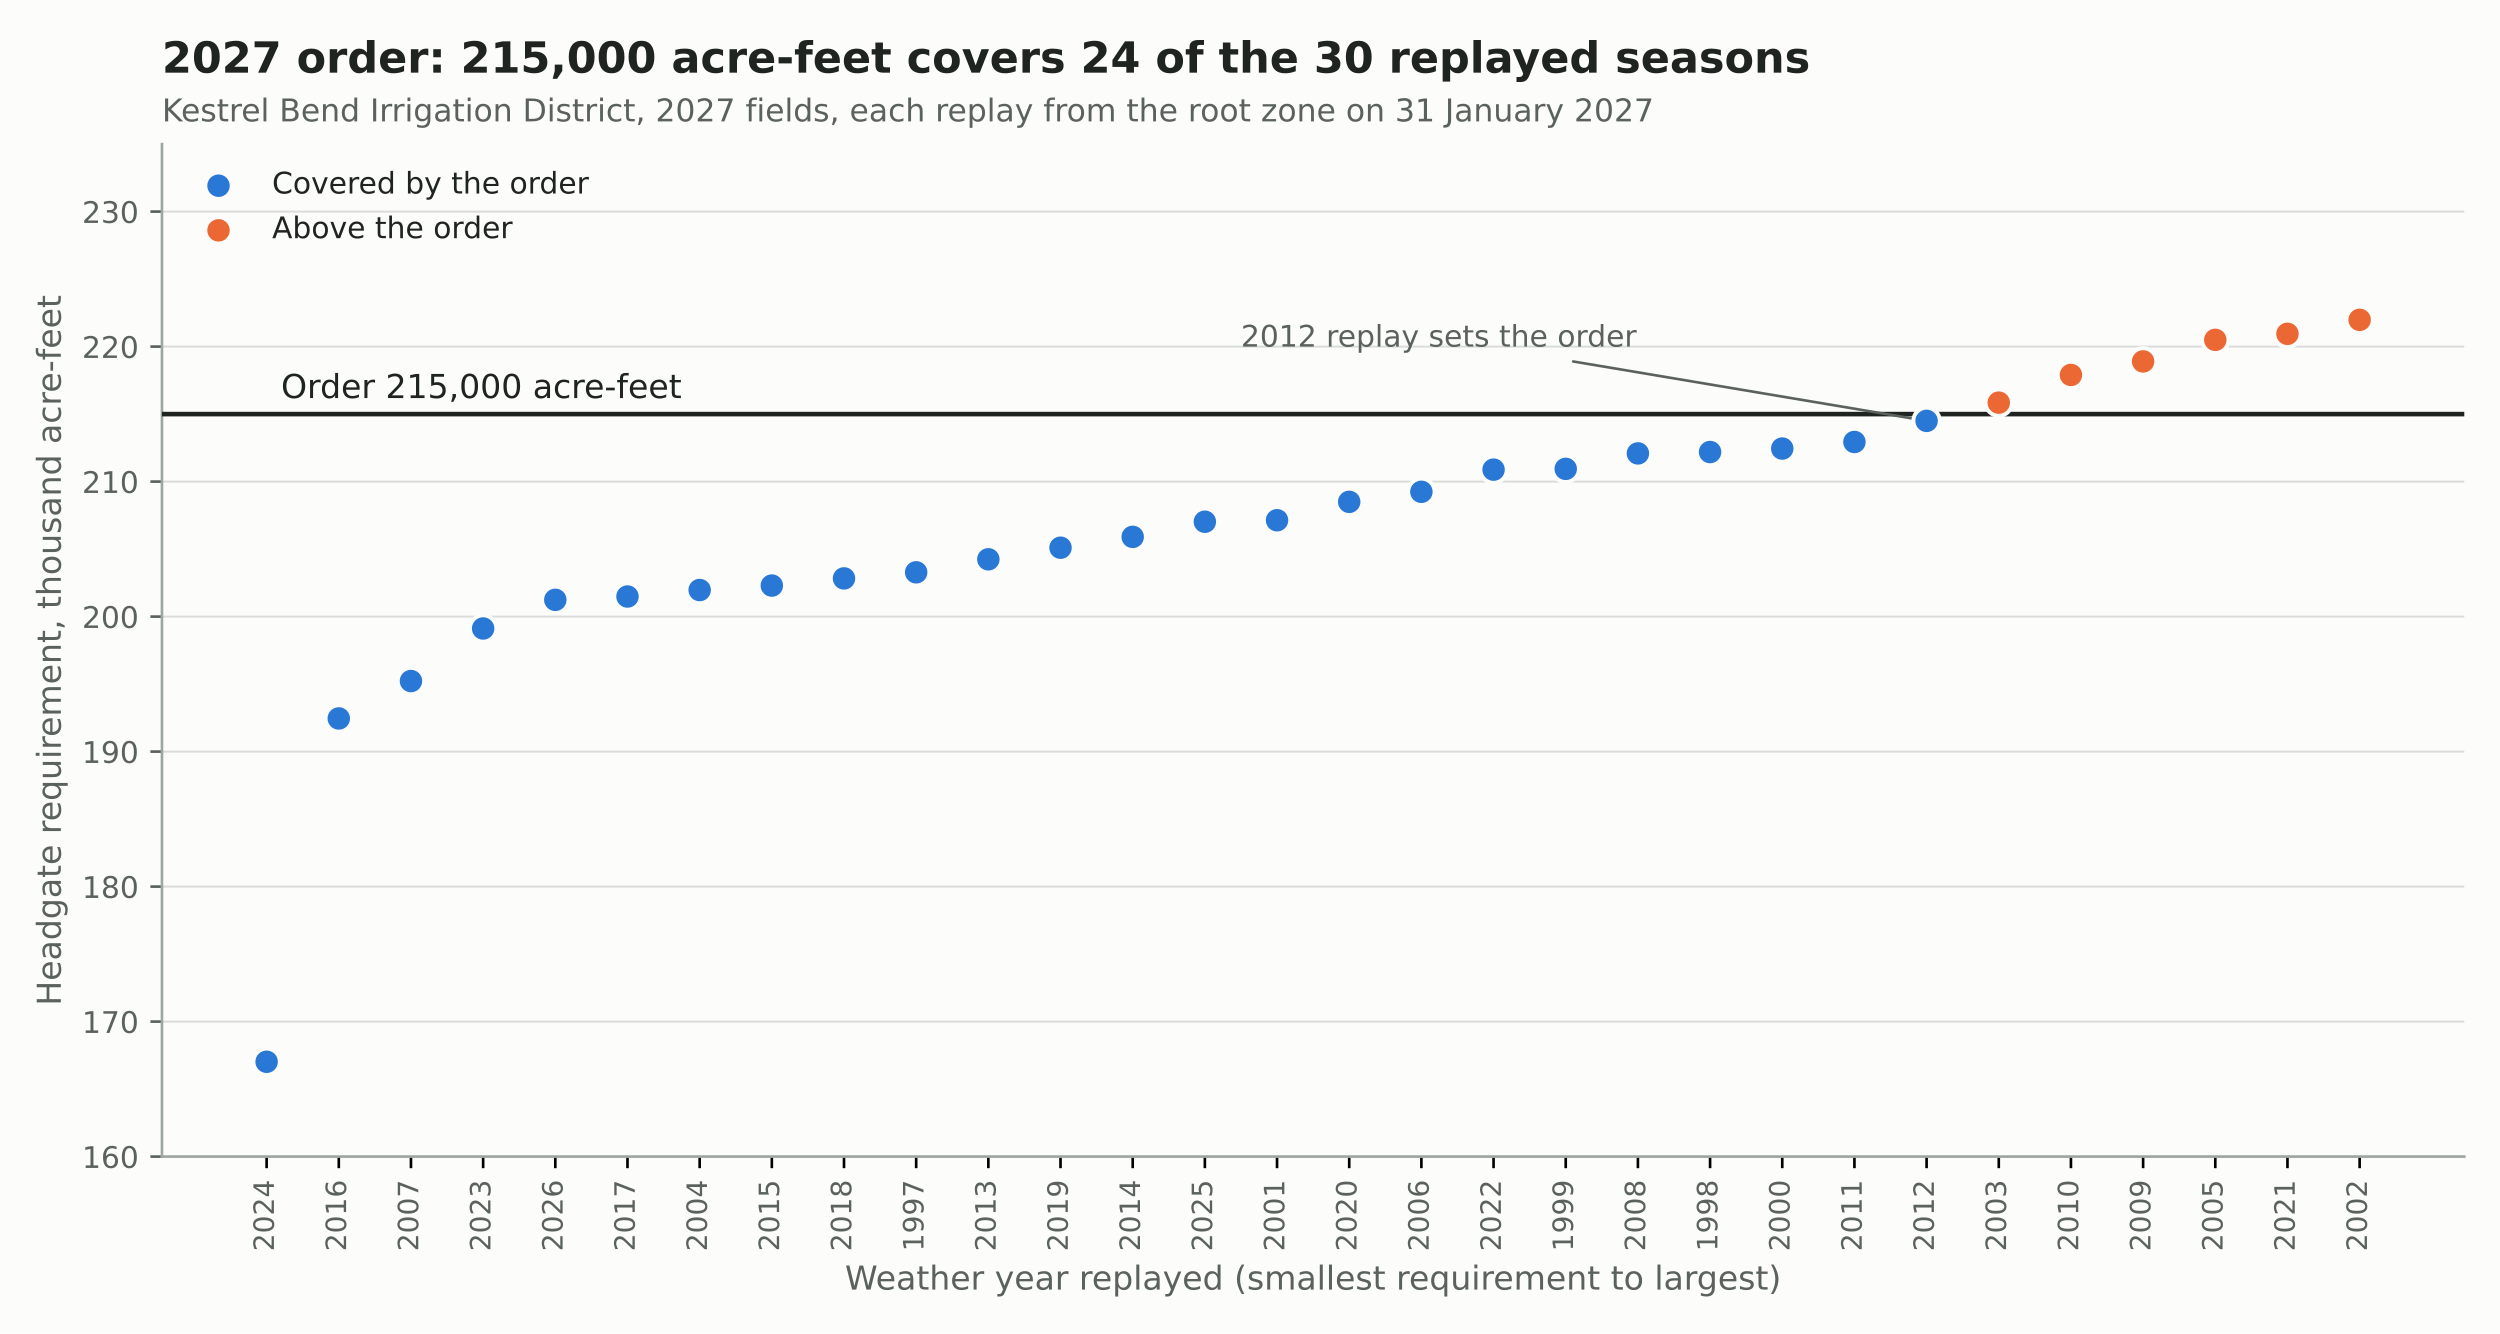
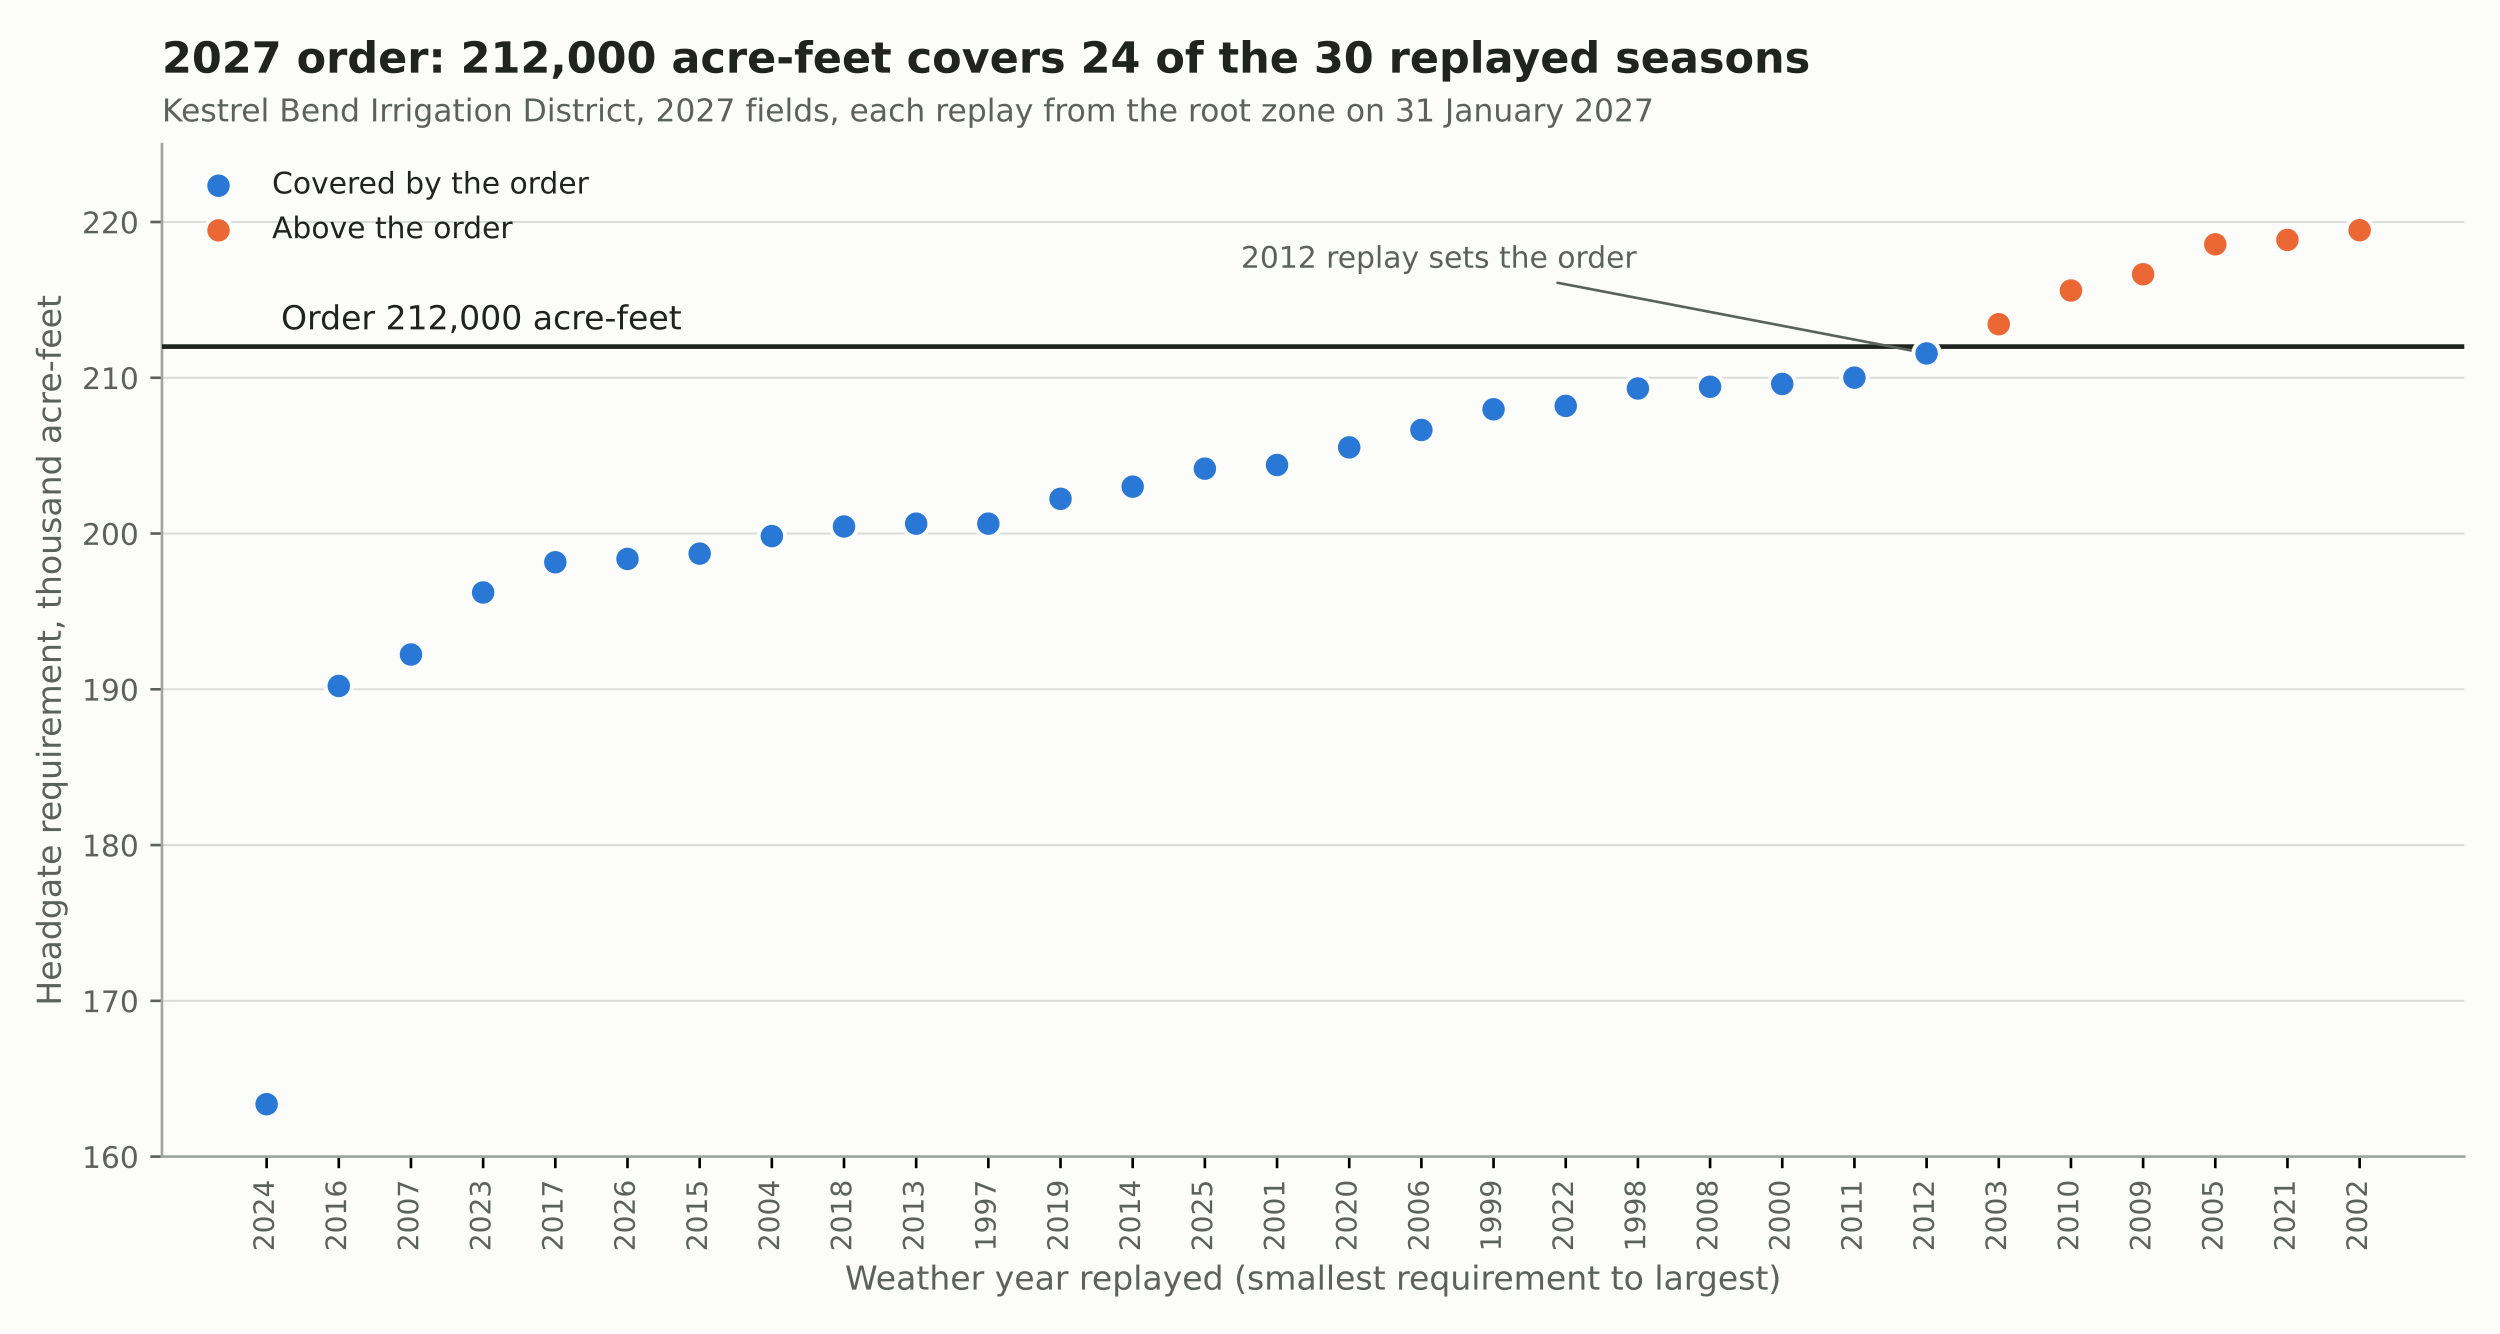
<svg xmlns="http://www.w3.org/2000/svg" xmlns:xlink="http://www.w3.org/1999/xlink" width="756pt" height="403.2pt" viewBox="0 0 756 403.2" version="1.1">
  <defs>
    <style type="text/css">*{stroke-linejoin: round; stroke-linecap: butt}</style>
  </defs>
  <g id="figure_1">
    <g id="patch_1">
      <path d="M 0 403.2  L 756 403.2  L 756 0  L 0 0  z " style="fill: #fcfcfb" />
    </g>
    <g id="axes_1">
      <g id="patch_2">
        <path d="M 48.979 349.755  L 745.2 349.755  L 745.2 43.581  L 48.979 43.581  z " style="fill: #fcfcfb" />
      </g>
      <g id="axis_1">
        <g id="xtick_1">
          <g id="line2d_1">
            <defs>
              <path id="m9b8fb8aa31" d="M 0 0  L 0 3.5  " style="stroke: #000000; stroke-width: 0.8" />
            </defs>
            <g>
              <use xlink:href="#m9b8fb8aa31" x="80.625" y="349.755" style="stroke: #000000; stroke-width: 0.8" />
            </g>
          </g>
          <g id="text_1">
            <text style="font-size: 8.5px; font-family: 'DejaVu Sans'; fill: #5b625d" transform="translate(82.83318 378.3875) rotate(-90)">2024</text>
          </g>
        </g>
        <g id="xtick_2">
          <g id="line2d_2">
            <g>
              <use xlink:href="#m9b8fb8aa31" x="102.45" y="349.755" style="stroke: #000000; stroke-width: 0.8" />
            </g>
          </g>
          <g id="text_2">
            <text style="font-size: 8.5px; font-family: 'DejaVu Sans'; fill: #5b625d" transform="translate(104.6583 378.3875) rotate(-90)">2016</text>
          </g>
        </g>
        <g id="xtick_3">
          <g id="line2d_3">
            <g>
              <use xlink:href="#m9b8fb8aa31" x="124.275" y="349.755" style="stroke: #000000; stroke-width: 0.8" />
            </g>
          </g>
          <g id="text_3">
            <text style="font-size: 8.5px; font-family: 'DejaVu Sans'; fill: #5b625d" transform="translate(126.4834 378.3875) rotate(-90)">2007</text>
          </g>
        </g>
        <g id="xtick_4">
          <g id="line2d_4">
            <g>
              <use xlink:href="#m9b8fb8aa31" x="146.101" y="349.755" style="stroke: #000000; stroke-width: 0.8" />
            </g>
          </g>
          <g id="text_4">
            <text style="font-size: 8.5px; font-family: 'DejaVu Sans'; fill: #5b625d" transform="translate(148.3085 378.3875) rotate(-90)">2023</text>
          </g>
        </g>
        <g id="xtick_5">
          <g id="line2d_5">
            <g>
              <use xlink:href="#m9b8fb8aa31" x="167.926" y="349.755" style="stroke: #000000; stroke-width: 0.8" />
            </g>
          </g>
          <g id="text_5">
-             <text style="font-size: 8.5px; font-family: 'DejaVu Sans'; fill: #5b625d" transform="translate(170.1336 378.3875) rotate(-90)">2026</text>
+             <text style="font-size: 8.5px; font-family: 'DejaVu Sans'; fill: #5b625d" transform="translate(170.1336 378.3875) rotate(-90)">2017</text>
          </g>
        </g>
        <g id="xtick_6">
          <g id="line2d_6">
            <g>
              <use xlink:href="#m9b8fb8aa31" x="189.751" y="349.755" style="stroke: #000000; stroke-width: 0.8" />
            </g>
          </g>
          <g id="text_6">
-             <text style="font-size: 8.5px; font-family: 'DejaVu Sans'; fill: #5b625d" transform="translate(191.9588 378.3875) rotate(-90)">2017</text>
+             <text style="font-size: 8.5px; font-family: 'DejaVu Sans'; fill: #5b625d" transform="translate(191.9588 378.3875) rotate(-90)">2026</text>
          </g>
        </g>
        <g id="xtick_7">
          <g id="line2d_7">
            <g>
              <use xlink:href="#m9b8fb8aa31" x="211.576" y="349.755" style="stroke: #000000; stroke-width: 0.8" />
            </g>
          </g>
          <g id="text_7">
-             <text style="font-size: 8.5px; font-family: 'DejaVu Sans'; fill: #5b625d" transform="translate(213.7839 378.3875) rotate(-90)">2004</text>
+             <text style="font-size: 8.5px; font-family: 'DejaVu Sans'; fill: #5b625d" transform="translate(213.7839 378.3875) rotate(-90)">2015</text>
          </g>
        </g>
        <g id="xtick_8">
          <g id="line2d_8">
            <g>
              <use xlink:href="#m9b8fb8aa31" x="233.401" y="349.755" style="stroke: #000000; stroke-width: 0.8" />
            </g>
          </g>
          <g id="text_8">
-             <text style="font-size: 8.5px; font-family: 'DejaVu Sans'; fill: #5b625d" transform="translate(235.609 378.3875) rotate(-90)">2015</text>
+             <text style="font-size: 8.5px; font-family: 'DejaVu Sans'; fill: #5b625d" transform="translate(235.609 378.3875) rotate(-90)">2004</text>
          </g>
        </g>
        <g id="xtick_9">
          <g id="line2d_9">
            <g>
              <use xlink:href="#m9b8fb8aa31" x="255.226" y="349.755" style="stroke: #000000; stroke-width: 0.8" />
            </g>
          </g>
          <g id="text_9">
            <text style="font-size: 8.5px; font-family: 'DejaVu Sans'; fill: #5b625d" transform="translate(257.4341 378.3875) rotate(-90)">2018</text>
          </g>
        </g>
        <g id="xtick_10">
          <g id="line2d_10">
            <g>
              <use xlink:href="#m9b8fb8aa31" x="277.051" y="349.755" style="stroke: #000000; stroke-width: 0.8" />
            </g>
          </g>
          <g id="text_10">
-             <text style="font-size: 8.5px; font-family: 'DejaVu Sans'; fill: #5b625d" transform="translate(279.2592 378.3875) rotate(-90)">1997</text>
+             <text style="font-size: 8.5px; font-family: 'DejaVu Sans'; fill: #5b625d" transform="translate(279.2592 378.3875) rotate(-90)">2013</text>
          </g>
        </g>
        <g id="xtick_11">
          <g id="line2d_11">
            <g>
              <use xlink:href="#m9b8fb8aa31" x="298.876" y="349.755" style="stroke: #000000; stroke-width: 0.8" />
            </g>
          </g>
          <g id="text_11">
-             <text style="font-size: 8.5px; font-family: 'DejaVu Sans'; fill: #5b625d" transform="translate(301.0844 378.3875) rotate(-90)">2013</text>
+             <text style="font-size: 8.5px; font-family: 'DejaVu Sans'; fill: #5b625d" transform="translate(301.0844 378.3875) rotate(-90)">1997</text>
          </g>
        </g>
        <g id="xtick_12">
          <g id="line2d_12">
            <g>
              <use xlink:href="#m9b8fb8aa31" x="320.701" y="349.755" style="stroke: #000000; stroke-width: 0.8" />
            </g>
          </g>
          <g id="text_12">
            <text style="font-size: 8.5px; font-family: 'DejaVu Sans'; fill: #5b625d" transform="translate(322.9095 378.3875) rotate(-90)">2019</text>
          </g>
        </g>
        <g id="xtick_13">
          <g id="line2d_13">
            <g>
              <use xlink:href="#m9b8fb8aa31" x="342.527" y="349.755" style="stroke: #000000; stroke-width: 0.8" />
            </g>
          </g>
          <g id="text_13">
            <text style="font-size: 8.5px; font-family: 'DejaVu Sans'; fill: #5b625d" transform="translate(344.7346 378.3875) rotate(-90)">2014</text>
          </g>
        </g>
        <g id="xtick_14">
          <g id="line2d_14">
            <g>
              <use xlink:href="#m9b8fb8aa31" x="364.352" y="349.755" style="stroke: #000000; stroke-width: 0.8" />
            </g>
          </g>
          <g id="text_14">
            <text style="font-size: 8.5px; font-family: 'DejaVu Sans'; fill: #5b625d" transform="translate(366.5597 378.3875) rotate(-90)">2025</text>
          </g>
        </g>
        <g id="xtick_15">
          <g id="line2d_15">
            <g>
              <use xlink:href="#m9b8fb8aa31" x="386.177" y="349.755" style="stroke: #000000; stroke-width: 0.8" />
            </g>
          </g>
          <g id="text_15">
            <text style="font-size: 8.5px; font-family: 'DejaVu Sans'; fill: #5b625d" transform="translate(388.3848 378.3875) rotate(-90)">2001</text>
          </g>
        </g>
        <g id="xtick_16">
          <g id="line2d_16">
            <g>
              <use xlink:href="#m9b8fb8aa31" x="408.002" y="349.755" style="stroke: #000000; stroke-width: 0.8" />
            </g>
          </g>
          <g id="text_16">
            <text style="font-size: 8.5px; font-family: 'DejaVu Sans'; fill: #5b625d" transform="translate(410.2099 378.3875) rotate(-90)">2020</text>
          </g>
        </g>
        <g id="xtick_17">
          <g id="line2d_17">
            <g>
              <use xlink:href="#m9b8fb8aa31" x="429.827" y="349.755" style="stroke: #000000; stroke-width: 0.8" />
            </g>
          </g>
          <g id="text_17">
            <text style="font-size: 8.5px; font-family: 'DejaVu Sans'; fill: #5b625d" transform="translate(432.0351 378.3875) rotate(-90)">2006</text>
          </g>
        </g>
        <g id="xtick_18">
          <g id="line2d_18">
            <g>
              <use xlink:href="#m9b8fb8aa31" x="451.652" y="349.755" style="stroke: #000000; stroke-width: 0.8" />
            </g>
          </g>
          <g id="text_18">
-             <text style="font-size: 8.5px; font-family: 'DejaVu Sans'; fill: #5b625d" transform="translate(453.8602 378.3875) rotate(-90)">2022</text>
+             <text style="font-size: 8.5px; font-family: 'DejaVu Sans'; fill: #5b625d" transform="translate(453.8602 378.3875) rotate(-90)">1999</text>
          </g>
        </g>
        <g id="xtick_19">
          <g id="line2d_19">
            <g>
              <use xlink:href="#m9b8fb8aa31" x="473.477" y="349.755" style="stroke: #000000; stroke-width: 0.8" />
            </g>
          </g>
          <g id="text_19">
-             <text style="font-size: 8.5px; font-family: 'DejaVu Sans'; fill: #5b625d" transform="translate(475.6853 378.3875) rotate(-90)">1999</text>
+             <text style="font-size: 8.5px; font-family: 'DejaVu Sans'; fill: #5b625d" transform="translate(475.6853 378.3875) rotate(-90)">2022</text>
          </g>
        </g>
        <g id="xtick_20">
          <g id="line2d_20">
            <g>
              <use xlink:href="#m9b8fb8aa31" x="495.302" y="349.755" style="stroke: #000000; stroke-width: 0.8" />
            </g>
          </g>
          <g id="text_20">
-             <text style="font-size: 8.5px; font-family: 'DejaVu Sans'; fill: #5b625d" transform="translate(497.5104 378.3875) rotate(-90)">2008</text>
+             <text style="font-size: 8.5px; font-family: 'DejaVu Sans'; fill: #5b625d" transform="translate(497.5104 378.3875) rotate(-90)">1998</text>
          </g>
        </g>
        <g id="xtick_21">
          <g id="line2d_21">
            <g>
              <use xlink:href="#m9b8fb8aa31" x="517.128" y="349.755" style="stroke: #000000; stroke-width: 0.8" />
            </g>
          </g>
          <g id="text_21">
-             <text style="font-size: 8.5px; font-family: 'DejaVu Sans'; fill: #5b625d" transform="translate(519.3355 378.3875) rotate(-90)">1998</text>
+             <text style="font-size: 8.5px; font-family: 'DejaVu Sans'; fill: #5b625d" transform="translate(519.3355 378.3875) rotate(-90)">2008</text>
          </g>
        </g>
        <g id="xtick_22">
          <g id="line2d_22">
            <g>
              <use xlink:href="#m9b8fb8aa31" x="538.953" y="349.755" style="stroke: #000000; stroke-width: 0.8" />
            </g>
          </g>
          <g id="text_22">
            <text style="font-size: 8.5px; font-family: 'DejaVu Sans'; fill: #5b625d" transform="translate(541.1606 378.3875) rotate(-90)">2000</text>
          </g>
        </g>
        <g id="xtick_23">
          <g id="line2d_23">
            <g>
              <use xlink:href="#m9b8fb8aa31" x="560.778" y="349.755" style="stroke: #000000; stroke-width: 0.8" />
            </g>
          </g>
          <g id="text_23">
            <text style="font-size: 8.5px; font-family: 'DejaVu Sans'; fill: #5b625d" transform="translate(562.9858 378.3875) rotate(-90)">2011</text>
          </g>
        </g>
        <g id="xtick_24">
          <g id="line2d_24">
            <g>
              <use xlink:href="#m9b8fb8aa31" x="582.603" y="349.755" style="stroke: #000000; stroke-width: 0.8" />
            </g>
          </g>
          <g id="text_24">
            <text style="font-size: 8.5px; font-family: 'DejaVu Sans'; fill: #5b625d" transform="translate(584.8109 378.3875) rotate(-90)">2012</text>
          </g>
        </g>
        <g id="xtick_25">
          <g id="line2d_25">
            <g>
              <use xlink:href="#m9b8fb8aa31" x="604.428" y="349.755" style="stroke: #000000; stroke-width: 0.8" />
            </g>
          </g>
          <g id="text_25">
            <text style="font-size: 8.5px; font-family: 'DejaVu Sans'; fill: #5b625d" transform="translate(606.636 378.3875) rotate(-90)">2003</text>
          </g>
        </g>
        <g id="xtick_26">
          <g id="line2d_26">
            <g>
              <use xlink:href="#m9b8fb8aa31" x="626.253" y="349.755" style="stroke: #000000; stroke-width: 0.8" />
            </g>
          </g>
          <g id="text_26">
            <text style="font-size: 8.5px; font-family: 'DejaVu Sans'; fill: #5b625d" transform="translate(628.4611 378.3875) rotate(-90)">2010</text>
          </g>
        </g>
        <g id="xtick_27">
          <g id="line2d_27">
            <g>
              <use xlink:href="#m9b8fb8aa31" x="648.078" y="349.755" style="stroke: #000000; stroke-width: 0.8" />
            </g>
          </g>
          <g id="text_27">
            <text style="font-size: 8.5px; font-family: 'DejaVu Sans'; fill: #5b625d" transform="translate(650.2862 378.3875) rotate(-90)">2009</text>
          </g>
        </g>
        <g id="xtick_28">
          <g id="line2d_28">
            <g>
              <use xlink:href="#m9b8fb8aa31" x="669.903" y="349.755" style="stroke: #000000; stroke-width: 0.8" />
            </g>
          </g>
          <g id="text_28">
            <text style="font-size: 8.5px; font-family: 'DejaVu Sans'; fill: #5b625d" transform="translate(672.1114 378.3875) rotate(-90)">2005</text>
          </g>
        </g>
        <g id="xtick_29">
          <g id="line2d_29">
            <g>
              <use xlink:href="#m9b8fb8aa31" x="691.728" y="349.755" style="stroke: #000000; stroke-width: 0.8" />
            </g>
          </g>
          <g id="text_29">
            <text style="font-size: 8.5px; font-family: 'DejaVu Sans'; fill: #5b625d" transform="translate(693.9365 378.3875) rotate(-90)">2021</text>
          </g>
        </g>
        <g id="xtick_30">
          <g id="line2d_30">
            <g>
              <use xlink:href="#m9b8fb8aa31" x="713.554" y="349.755" style="stroke: #000000; stroke-width: 0.8" />
            </g>
          </g>
          <g id="text_30">
            <text style="font-size: 8.5px; font-family: 'DejaVu Sans'; fill: #5b625d" transform="translate(715.7616 378.3875) rotate(-90)">2002</text>
          </g>
        </g>
        <g id="text_31">
          <text style="font-size: 10px; font-family: 'DejaVu Sans'; text-anchor: middle; fill: #5b625d" x="397.089" y="389.986" transform="rotate(-0 397.0894 389.9859)">Weather year replayed (smallest requirement to largest)</text>
        </g>
      </g>
      <g id="axis_2">
        <g id="ytick_1">
          <g id="line2d_31">
            <path d="M 48.979 349.755  L 745.2 349.755  " clip-path="url(#p92e62b08df)" style="fill: none; stroke: #d9dcd9; stroke-width: 0.6; stroke-linecap: square" />
          </g>
          <g id="line2d_32">
            <defs>
              <path id="m167171a70b" d="M 0 0  L -3.5 0  " style="stroke: #5b625d; stroke-width: 0.8" />
            </defs>
            <g>
              <use xlink:href="#m167171a70b" x="48.979" y="349.755" style="fill: #5b625d; stroke: #5b625d; stroke-width: 0.8" />
            </g>
          </g>
          <g id="text_32">
            <text style="font-size: 9px; font-family: 'DejaVu Sans'; text-anchor: end; fill: #5b625d" x="41.979" y="353.174" transform="rotate(-0 41.97875 353.1739)">160</text>
          </g>
        </g>
        <g id="ytick_2">
          <g id="line2d_33">
-             <path d="M 48.979 308.932  L 745.2 308.932  " clip-path="url(#p92e62b08df)" style="fill: none; stroke: #d9dcd9; stroke-width: 0.6; stroke-linecap: square" />
+             <path d="M 48.979 302.651  L 745.2 302.651  " clip-path="url(#p92e62b08df)" style="fill: none; stroke: #d9dcd9; stroke-width: 0.6; stroke-linecap: square" />
          </g>
          <g id="line2d_34">
            <g>
-               <use xlink:href="#m167171a70b" x="48.979" y="308.932" style="fill: #5b625d; stroke: #5b625d; stroke-width: 0.8" />
+               <use xlink:href="#m167171a70b" x="48.979" y="302.651" style="fill: #5b625d; stroke: #5b625d; stroke-width: 0.8" />
            </g>
          </g>
          <g id="text_33">
-             <text style="font-size: 9px; font-family: 'DejaVu Sans'; text-anchor: end; fill: #5b625d" x="41.979" y="312.351" transform="rotate(-0 41.97875 312.3508)">170</text>
+             <text style="font-size: 9px; font-family: 'DejaVu Sans'; text-anchor: end; fill: #5b625d" x="41.979" y="306.07" transform="rotate(-0 41.97875 306.0703)">170</text>
          </g>
        </g>
        <g id="ytick_3">
          <g id="line2d_35">
-             <path d="M 48.979 268.109  L 745.2 268.109  " clip-path="url(#p92e62b08df)" style="fill: none; stroke: #d9dcd9; stroke-width: 0.6; stroke-linecap: square" />
+             <path d="M 48.979 255.548  L 745.2 255.548  " clip-path="url(#p92e62b08df)" style="fill: none; stroke: #d9dcd9; stroke-width: 0.6; stroke-linecap: square" />
          </g>
          <g id="line2d_36">
            <g>
-               <use xlink:href="#m167171a70b" x="48.979" y="268.109" style="fill: #5b625d; stroke: #5b625d; stroke-width: 0.8" />
+               <use xlink:href="#m167171a70b" x="48.979" y="255.548" style="fill: #5b625d; stroke: #5b625d; stroke-width: 0.8" />
            </g>
          </g>
          <g id="text_34">
-             <text style="font-size: 9px; font-family: 'DejaVu Sans'; text-anchor: end; fill: #5b625d" x="41.979" y="271.528" transform="rotate(-0 41.97875 271.5276)">180</text>
+             <text style="font-size: 9px; font-family: 'DejaVu Sans'; text-anchor: end; fill: #5b625d" x="41.979" y="258.967" transform="rotate(-0 41.97875 258.9667)">180</text>
          </g>
        </g>
        <g id="ytick_4">
          <g id="line2d_37">
-             <path d="M 48.979 227.286  L 745.2 227.286  " clip-path="url(#p92e62b08df)" style="fill: none; stroke: #d9dcd9; stroke-width: 0.6; stroke-linecap: square" />
+             <path d="M 48.979 208.444  L 745.2 208.444  " clip-path="url(#p92e62b08df)" style="fill: none; stroke: #d9dcd9; stroke-width: 0.6; stroke-linecap: square" />
          </g>
          <g id="line2d_38">
            <g>
-               <use xlink:href="#m167171a70b" x="48.979" y="227.286" style="fill: #5b625d; stroke: #5b625d; stroke-width: 0.8" />
+               <use xlink:href="#m167171a70b" x="48.979" y="208.444" style="fill: #5b625d; stroke: #5b625d; stroke-width: 0.8" />
            </g>
          </g>
          <g id="text_35">
-             <text style="font-size: 9px; font-family: 'DejaVu Sans'; text-anchor: end; fill: #5b625d" x="41.979" y="230.704" transform="rotate(-0 41.97875 230.7045)">190</text>
+             <text style="font-size: 9px; font-family: 'DejaVu Sans'; text-anchor: end; fill: #5b625d" x="41.979" y="211.863" transform="rotate(-0 41.97875 211.863)">190</text>
          </g>
        </g>
        <g id="ytick_5">
          <g id="line2d_39">
-             <path d="M 48.979 186.462  L 745.2 186.462  " clip-path="url(#p92e62b08df)" style="fill: none; stroke: #d9dcd9; stroke-width: 0.6; stroke-linecap: square" />
+             <path d="M 48.979 161.34  L 745.2 161.34  " clip-path="url(#p92e62b08df)" style="fill: none; stroke: #d9dcd9; stroke-width: 0.6; stroke-linecap: square" />
          </g>
          <g id="line2d_40">
            <g>
-               <use xlink:href="#m167171a70b" x="48.979" y="186.462" style="fill: #5b625d; stroke: #5b625d; stroke-width: 0.8" />
+               <use xlink:href="#m167171a70b" x="48.979" y="161.34" style="fill: #5b625d; stroke: #5b625d; stroke-width: 0.8" />
            </g>
          </g>
          <g id="text_36">
-             <text style="font-size: 9px; font-family: 'DejaVu Sans'; text-anchor: end; fill: #5b625d" x="41.979" y="189.881" transform="rotate(-0 41.97875 189.8813)">200</text>
+             <text style="font-size: 9px; font-family: 'DejaVu Sans'; text-anchor: end; fill: #5b625d" x="41.979" y="164.759" transform="rotate(-0 41.97875 164.7594)">200</text>
          </g>
        </g>
        <g id="ytick_6">
          <g id="line2d_41">
-             <path d="M 48.979 145.639  L 745.2 145.639  " clip-path="url(#p92e62b08df)" style="fill: none; stroke: #d9dcd9; stroke-width: 0.6; stroke-linecap: square" />
+             <path d="M 48.979 114.237  L 745.2 114.237  " clip-path="url(#p92e62b08df)" style="fill: none; stroke: #d9dcd9; stroke-width: 0.6; stroke-linecap: square" />
          </g>
          <g id="line2d_42">
            <g>
-               <use xlink:href="#m167171a70b" x="48.979" y="145.639" style="fill: #5b625d; stroke: #5b625d; stroke-width: 0.8" />
+               <use xlink:href="#m167171a70b" x="48.979" y="114.237" style="fill: #5b625d; stroke: #5b625d; stroke-width: 0.8" />
            </g>
          </g>
          <g id="text_37">
-             <text style="font-size: 9px; font-family: 'DejaVu Sans'; text-anchor: end; fill: #5b625d" x="41.979" y="149.058" transform="rotate(-0 41.97875 149.0582)">210</text>
+             <text style="font-size: 9px; font-family: 'DejaVu Sans'; text-anchor: end; fill: #5b625d" x="41.979" y="117.656" transform="rotate(-0 41.97875 117.6557)">210</text>
          </g>
        </g>
        <g id="ytick_7">
          <g id="line2d_43">
-             <path d="M 48.979 104.816  L 745.2 104.816  " clip-path="url(#p92e62b08df)" style="fill: none; stroke: #d9dcd9; stroke-width: 0.6; stroke-linecap: square" />
+             <path d="M 48.979 67.133  L 745.2 67.133  " clip-path="url(#p92e62b08df)" style="fill: none; stroke: #d9dcd9; stroke-width: 0.6; stroke-linecap: square" />
          </g>
          <g id="line2d_44">
            <g>
-               <use xlink:href="#m167171a70b" x="48.979" y="104.816" style="fill: #5b625d; stroke: #5b625d; stroke-width: 0.8" />
+               <use xlink:href="#m167171a70b" x="48.979" y="67.133" style="fill: #5b625d; stroke: #5b625d; stroke-width: 0.8" />
            </g>
          </g>
          <g id="text_38">
-             <text style="font-size: 9px; font-family: 'DejaVu Sans'; text-anchor: end; fill: #5b625d" x="41.979" y="108.235" transform="rotate(-0 41.97875 108.235)">220</text>
-           </g>
-         </g>
-         <g id="ytick_8">
-           <g id="line2d_45">
-             <path d="M 48.979 63.993  L 745.2 63.993  " clip-path="url(#p92e62b08df)" style="fill: none; stroke: #d9dcd9; stroke-width: 0.6; stroke-linecap: square" />
-           </g>
-           <g id="line2d_46">
-             <g>
-               <use xlink:href="#m167171a70b" x="48.979" y="63.993" style="fill: #5b625d; stroke: #5b625d; stroke-width: 0.8" />
-             </g>
-           </g>
-           <g id="text_39">
-             <text style="font-size: 9px; font-family: 'DejaVu Sans'; text-anchor: end; fill: #5b625d" x="41.979" y="67.412" transform="rotate(-0 41.97875 67.41183)">230</text>
-           </g>
-         </g>
-         <g id="text_40">
+             <text style="font-size: 9px; font-family: 'DejaVu Sans'; text-anchor: end; fill: #5b625d" x="41.979" y="70.552" transform="rotate(-0 41.97875 70.55208)">220</text>
+           </g>
+         </g>
+         <g id="text_39">
          <text style="font-size: 10px; font-family: 'DejaVu Sans'; text-anchor: middle; fill: #5b625d" x="18.398" y="196.668" transform="rotate(-90 18.39766 196.6682)">Headgate requirement, thousand acre-feet</text>
        </g>
      </g>
      <g id="patch_3">
        <path d="M 48.979 349.755  L 48.979 43.581  " style="fill: none; stroke: #9ea79f; stroke-width: 0.8; stroke-linejoin: miter; stroke-linecap: square" />
      </g>
      <g id="patch_4">
        <path d="M 48.979 349.755  L 745.2 349.755  " style="fill: none; stroke: #9ea79f; stroke-width: 0.8; stroke-linejoin: miter; stroke-linecap: square" />
      </g>
-       <g id="line2d_47">
-         <path d="M 48.979 125.228  L 745.2 125.228  " clip-path="url(#p92e62b08df)" style="fill: none; stroke: #1f2421; stroke-width: 1.4; stroke-linecap: square" />
+       <g id="line2d_45">
+         <path d="M 48.979 104.816  L 745.2 104.816  " clip-path="url(#p92e62b08df)" style="fill: none; stroke: #1f2421; stroke-width: 1.4; stroke-linecap: square" />
      </g>
      <g id="patch_5">
-         <path d="M 475.735 109.311  Q 528.183 118.125 580.63 126.939  " style="fill: none; stroke: #5b625d; stroke-width: 0.8; stroke-linecap: round" />
+         <path d="M 471.004 85.511  Q 525.821 96.007 580.638 106.503  " style="fill: none; stroke: #5b625d; stroke-width: 0.8; stroke-linecap: round" />
+       </g>
+       <g id="text_40">
+         <text style="font-size: 9px; font-family: 'DejaVu Sans'; text-anchor: start; fill: #5b625d" x="375.264" y="80.972" transform="rotate(-0 375.2643 80.97239)">2012 replay sets the order</text>
      </g>
      <g id="text_41">
-         <text style="font-size: 9px; font-family: 'DejaVu Sans'; text-anchor: start; fill: #5b625d" x="375.264" y="104.818" transform="rotate(-0 375.2643 104.8183)">2012 replay sets the order</text>
+         <text style="font-size: 9.5px; font-family: 'DejaVu Sans'; text-anchor: start; fill: #5b625d" x="48.979" y="36.706" transform="rotate(-0 48.97875 36.70648)">Kestrel Bend Irrigation District, 2027 fields, each replay from the root zone on 31 January 2027</text>
      </g>
      <g id="text_42">
-         <text style="font-size: 9.5px; font-family: 'DejaVu Sans'; text-anchor: start; fill: #5b625d" x="48.979" y="36.706" transform="rotate(-0 48.97875 36.70648)">Kestrel Bend Irrigation District, 2027 fields, each replay from the root zone on 31 January 2027</text>
-       </g>
-       <g id="text_43">
-         <text style="font-weight: 700; font-size: 13px; font-family: 'DejaVu Sans'; fill: #1f2421" transform="translate(48.97875 21.97877)">2027 order: 215,000 acre-feet covers 24 of the 30 replayed seasons</text>
+         <text style="font-weight: 700; font-size: 13px; font-family: 'DejaVu Sans'; fill: #1f2421" transform="translate(48.97875 21.97877)">2027 order: 212,000 acre-feet covers 24 of the 30 replayed seasons</text>
        <text style="font-weight: 700; font-size: 13px; font-family: 'DejaVu Sans'; fill: #1f2421" transform="translate(48.97875 37.58131)" />
      </g>
      <g id="PathCollection_1">
        <defs>
          <path id="m79e1f64f62" d="M 0 4  C 1.061 4 2.078 3.579 2.828 2.828  C 3.579 2.078 4 1.061 4 0  C 4 -1.061 3.579 -2.078 2.828 -2.828  C 2.078 -3.579 1.061 -4 0 -4  C -1.061 -4 -2.078 -3.579 -2.828 -2.828  C -3.579 -2.078 -4 -1.061 -4 0  C -4 1.061 -3.579 2.078 -2.828 2.828  C -2.078 3.579 -1.061 4 0 4  z " style="stroke: #fcfcfb; stroke-width: 1.2" />
        </defs>
        <g clip-path="url(#p92e62b08df)">
-           <use xlink:href="#m79e1f64f62" x="80.625" y="321.082" style="fill: #2a78d6; stroke: #fcfcfb; stroke-width: 1.2" />
-           <use xlink:href="#m79e1f64f62" x="102.45" y="217.264" style="fill: #2a78d6; stroke: #fcfcfb; stroke-width: 1.2" />
-           <use xlink:href="#m79e1f64f62" x="124.275" y="205.95" style="fill: #2a78d6; stroke: #fcfcfb; stroke-width: 1.2" />
-           <use xlink:href="#m79e1f64f62" x="146.101" y="190.052" style="fill: #2a78d6; stroke: #fcfcfb; stroke-width: 1.2" />
-           <use xlink:href="#m79e1f64f62" x="167.926" y="181.388" style="fill: #2a78d6; stroke: #fcfcfb; stroke-width: 1.2" />
-           <use xlink:href="#m79e1f64f62" x="189.751" y="180.387" style="fill: #2a78d6; stroke: #fcfcfb; stroke-width: 1.2" />
-           <use xlink:href="#m79e1f64f62" x="211.576" y="178.427" style="fill: #2a78d6; stroke: #fcfcfb; stroke-width: 1.2" />
-           <use xlink:href="#m79e1f64f62" x="233.401" y="177.077" style="fill: #2a78d6; stroke: #fcfcfb; stroke-width: 1.2" />
-           <use xlink:href="#m79e1f64f62" x="255.226" y="174.909" style="fill: #2a78d6; stroke: #fcfcfb; stroke-width: 1.2" />
-           <use xlink:href="#m79e1f64f62" x="277.051" y="173.067" style="fill: #2a78d6; stroke: #fcfcfb; stroke-width: 1.2" />
-           <use xlink:href="#m79e1f64f62" x="298.876" y="169.133" style="fill: #2a78d6; stroke: #fcfcfb; stroke-width: 1.2" />
-           <use xlink:href="#m79e1f64f62" x="320.701" y="165.629" style="fill: #2a78d6; stroke: #fcfcfb; stroke-width: 1.2" />
-           <use xlink:href="#m79e1f64f62" x="342.527" y="162.35" style="fill: #2a78d6; stroke: #fcfcfb; stroke-width: 1.2" />
-           <use xlink:href="#m79e1f64f62" x="364.352" y="157.772" style="fill: #2a78d6; stroke: #fcfcfb; stroke-width: 1.2" />
-           <use xlink:href="#m79e1f64f62" x="386.177" y="157.324" style="fill: #2a78d6; stroke: #fcfcfb; stroke-width: 1.2" />
-           <use xlink:href="#m79e1f64f62" x="408.002" y="151.757" style="fill: #2a78d6; stroke: #fcfcfb; stroke-width: 1.2" />
-           <use xlink:href="#m79e1f64f62" x="429.827" y="148.723" style="fill: #2a78d6; stroke: #fcfcfb; stroke-width: 1.2" />
-           <use xlink:href="#m79e1f64f62" x="451.652" y="142.018" style="fill: #2a78d6; stroke: #fcfcfb; stroke-width: 1.2" />
-           <use xlink:href="#m79e1f64f62" x="473.477" y="141.783" style="fill: #2a78d6; stroke: #fcfcfb; stroke-width: 1.2" />
-           <use xlink:href="#m79e1f64f62" x="495.302" y="137.11" style="fill: #2a78d6; stroke: #fcfcfb; stroke-width: 1.2" />
-           <use xlink:href="#m79e1f64f62" x="517.128" y="136.696" style="fill: #2a78d6; stroke: #fcfcfb; stroke-width: 1.2" />
-           <use xlink:href="#m79e1f64f62" x="538.953" y="135.644" style="fill: #2a78d6; stroke: #fcfcfb; stroke-width: 1.2" />
-           <use xlink:href="#m79e1f64f62" x="560.778" y="133.654" style="fill: #2a78d6; stroke: #fcfcfb; stroke-width: 1.2" />
-           <use xlink:href="#m79e1f64f62" x="582.603" y="127.271" style="fill: #2a78d6; stroke: #fcfcfb; stroke-width: 1.2" />
+           <use xlink:href="#m79e1f64f62" x="80.625" y="333.908" style="fill: #2a78d6; stroke: #fcfcfb; stroke-width: 1.2" />
+           <use xlink:href="#m79e1f64f62" x="102.45" y="207.432" style="fill: #2a78d6; stroke: #fcfcfb; stroke-width: 1.2" />
+           <use xlink:href="#m79e1f64f62" x="124.275" y="197.927" style="fill: #2a78d6; stroke: #fcfcfb; stroke-width: 1.2" />
+           <use xlink:href="#m79e1f64f62" x="146.101" y="179.166" style="fill: #2a78d6; stroke: #fcfcfb; stroke-width: 1.2" />
+           <use xlink:href="#m79e1f64f62" x="167.926" y="170.028" style="fill: #2a78d6; stroke: #fcfcfb; stroke-width: 1.2" />
+           <use xlink:href="#m79e1f64f62" x="189.751" y="169.022" style="fill: #2a78d6; stroke: #fcfcfb; stroke-width: 1.2" />
+           <use xlink:href="#m79e1f64f62" x="211.576" y="167.413" style="fill: #2a78d6; stroke: #fcfcfb; stroke-width: 1.2" />
+           <use xlink:href="#m79e1f64f62" x="233.401" y="162.112" style="fill: #2a78d6; stroke: #fcfcfb; stroke-width: 1.2" />
+           <use xlink:href="#m79e1f64f62" x="255.226" y="159.212" style="fill: #2a78d6; stroke: #fcfcfb; stroke-width: 1.2" />
+           <use xlink:href="#m79e1f64f62" x="277.051" y="158.36" style="fill: #2a78d6; stroke: #fcfcfb; stroke-width: 1.2" />
+           <use xlink:href="#m79e1f64f62" x="298.876" y="158.354" style="fill: #2a78d6; stroke: #fcfcfb; stroke-width: 1.2" />
+           <use xlink:href="#m79e1f64f62" x="320.701" y="150.842" style="fill: #2a78d6; stroke: #fcfcfb; stroke-width: 1.2" />
+           <use xlink:href="#m79e1f64f62" x="342.527" y="147.162" style="fill: #2a78d6; stroke: #fcfcfb; stroke-width: 1.2" />
+           <use xlink:href="#m79e1f64f62" x="364.352" y="141.722" style="fill: #2a78d6; stroke: #fcfcfb; stroke-width: 1.2" />
+           <use xlink:href="#m79e1f64f62" x="386.177" y="140.615" style="fill: #2a78d6; stroke: #fcfcfb; stroke-width: 1.2" />
+           <use xlink:href="#m79e1f64f62" x="408.002" y="135.283" style="fill: #2a78d6; stroke: #fcfcfb; stroke-width: 1.2" />
+           <use xlink:href="#m79e1f64f62" x="429.827" y="130.024" style="fill: #2a78d6; stroke: #fcfcfb; stroke-width: 1.2" />
+           <use xlink:href="#m79e1f64f62" x="451.652" y="123.772" style="fill: #2a78d6; stroke: #fcfcfb; stroke-width: 1.2" />
+           <use xlink:href="#m79e1f64f62" x="473.477" y="122.74" style="fill: #2a78d6; stroke: #fcfcfb; stroke-width: 1.2" />
+           <use xlink:href="#m79e1f64f62" x="495.302" y="117.481" style="fill: #2a78d6; stroke: #fcfcfb; stroke-width: 1.2" />
+           <use xlink:href="#m79e1f64f62" x="517.128" y="116.959" style="fill: #2a78d6; stroke: #fcfcfb; stroke-width: 1.2" />
+           <use xlink:href="#m79e1f64f62" x="538.953" y="116.108" style="fill: #2a78d6; stroke: #fcfcfb; stroke-width: 1.2" />
+           <use xlink:href="#m79e1f64f62" x="560.778" y="114.201" style="fill: #2a78d6; stroke: #fcfcfb; stroke-width: 1.2" />
+           <use xlink:href="#m79e1f64f62" x="582.603" y="106.879" style="fill: #2a78d6; stroke: #fcfcfb; stroke-width: 1.2" />
        </g>
      </g>
      <g id="PathCollection_2">
        <defs>
          <path id="m64f19ee0bb" d="M 0 4  C 1.061 4 2.078 3.579 2.828 2.828  C 3.579 2.078 4 1.061 4 0  C 4 -1.061 3.579 -2.078 2.828 -2.828  C 2.078 -3.579 1.061 -4 0 -4  C -1.061 -4 -2.078 -3.579 -2.828 -2.828  C -3.579 -2.078 -4 -1.061 -4 0  C -4 1.061 -3.579 2.078 -2.828 2.828  C -2.078 3.579 -1.061 4 0 4  z " style="stroke: #fcfcfb; stroke-width: 1.2" />
        </defs>
        <g clip-path="url(#p92e62b08df)">
-           <use xlink:href="#m64f19ee0bb" x="604.428" y="121.759" style="fill: #eb6834; stroke: #fcfcfb; stroke-width: 1.2" />
-           <use xlink:href="#m64f19ee0bb" x="626.253" y="113.384" style="fill: #eb6834; stroke: #fcfcfb; stroke-width: 1.2" />
-           <use xlink:href="#m64f19ee0bb" x="648.078" y="109.29" style="fill: #eb6834; stroke: #fcfcfb; stroke-width: 1.2" />
-           <use xlink:href="#m64f19ee0bb" x="669.903" y="102.772" style="fill: #eb6834; stroke: #fcfcfb; stroke-width: 1.2" />
-           <use xlink:href="#m64f19ee0bb" x="691.728" y="100.949" style="fill: #eb6834; stroke: #fcfcfb; stroke-width: 1.2" />
-           <use xlink:href="#m64f19ee0bb" x="713.554" y="96.716" style="fill: #eb6834; stroke: #fcfcfb; stroke-width: 1.2" />
-         </g>
-       </g>
-       <g id="text_44">
-         <text style="font-size: 10px; font-family: 'DejaVu Sans'; text-anchor: start; fill: #1f2421" x="84.99" y="120.376" transform="rotate(-0 84.99019 120.3759)">Order 215,000 acre-feet</text>
+           <use xlink:href="#m64f19ee0bb" x="604.428" y="98.045" style="fill: #eb6834; stroke: #fcfcfb; stroke-width: 1.2" />
+           <use xlink:href="#m64f19ee0bb" x="626.253" y="87.84" style="fill: #eb6834; stroke: #fcfcfb; stroke-width: 1.2" />
+           <use xlink:href="#m64f19ee0bb" x="648.078" y="82.929" style="fill: #eb6834; stroke: #fcfcfb; stroke-width: 1.2" />
+           <use xlink:href="#m64f19ee0bb" x="669.903" y="73.884" style="fill: #eb6834; stroke: #fcfcfb; stroke-width: 1.2" />
+           <use xlink:href="#m64f19ee0bb" x="691.728" y="72.542" style="fill: #eb6834; stroke: #fcfcfb; stroke-width: 1.2" />
+           <use xlink:href="#m64f19ee0bb" x="713.554" y="69.615" style="fill: #eb6834; stroke: #fcfcfb; stroke-width: 1.2" />
+         </g>
+       </g>
+       <g id="text_43">
+         <text style="font-size: 10px; font-family: 'DejaVu Sans'; text-anchor: start; fill: #1f2421" x="84.99" y="99.587" transform="rotate(-0 84.99019 99.58748)">Order 212,000 acre-feet</text>
      </g>
      <g id="legend_1">
        <g id="PathCollection_3">
          <g>
            <use xlink:href="#m79e1f64f62" x="66.079" y="56.157" style="fill: #2a78d6; stroke: #fcfcfb; stroke-width: 1.2" />
          </g>
        </g>
-         <g id="text_45">
+         <g id="text_44">
          <text style="font-size: 9px; font-family: 'DejaVu Sans'; text-anchor: start; fill: #1f2421" x="82.279" y="58.52" transform="rotate(-0 82.27875 58.5199)">Covered by the order</text>
        </g>
        <g id="PathCollection_4">
          <g>
            <use xlink:href="#m64f19ee0bb" x="66.079" y="69.658" style="fill: #eb6834; stroke: #fcfcfb; stroke-width: 1.2" />
          </g>
        </g>
-         <g id="text_46">
+         <g id="text_45">
          <text style="font-size: 9px; font-family: 'DejaVu Sans'; text-anchor: start; fill: #1f2421" x="82.279" y="72.021" transform="rotate(-0 82.27875 72.02061)">Above the order</text>
        </g>
      </g>
    </g>
  </g>
  <defs>
    <clipPath id="p92e62b08df">
      <rect x="48.979" y="43.581" width="696.221" height="306.174" />
    </clipPath>
  </defs>
</svg>
